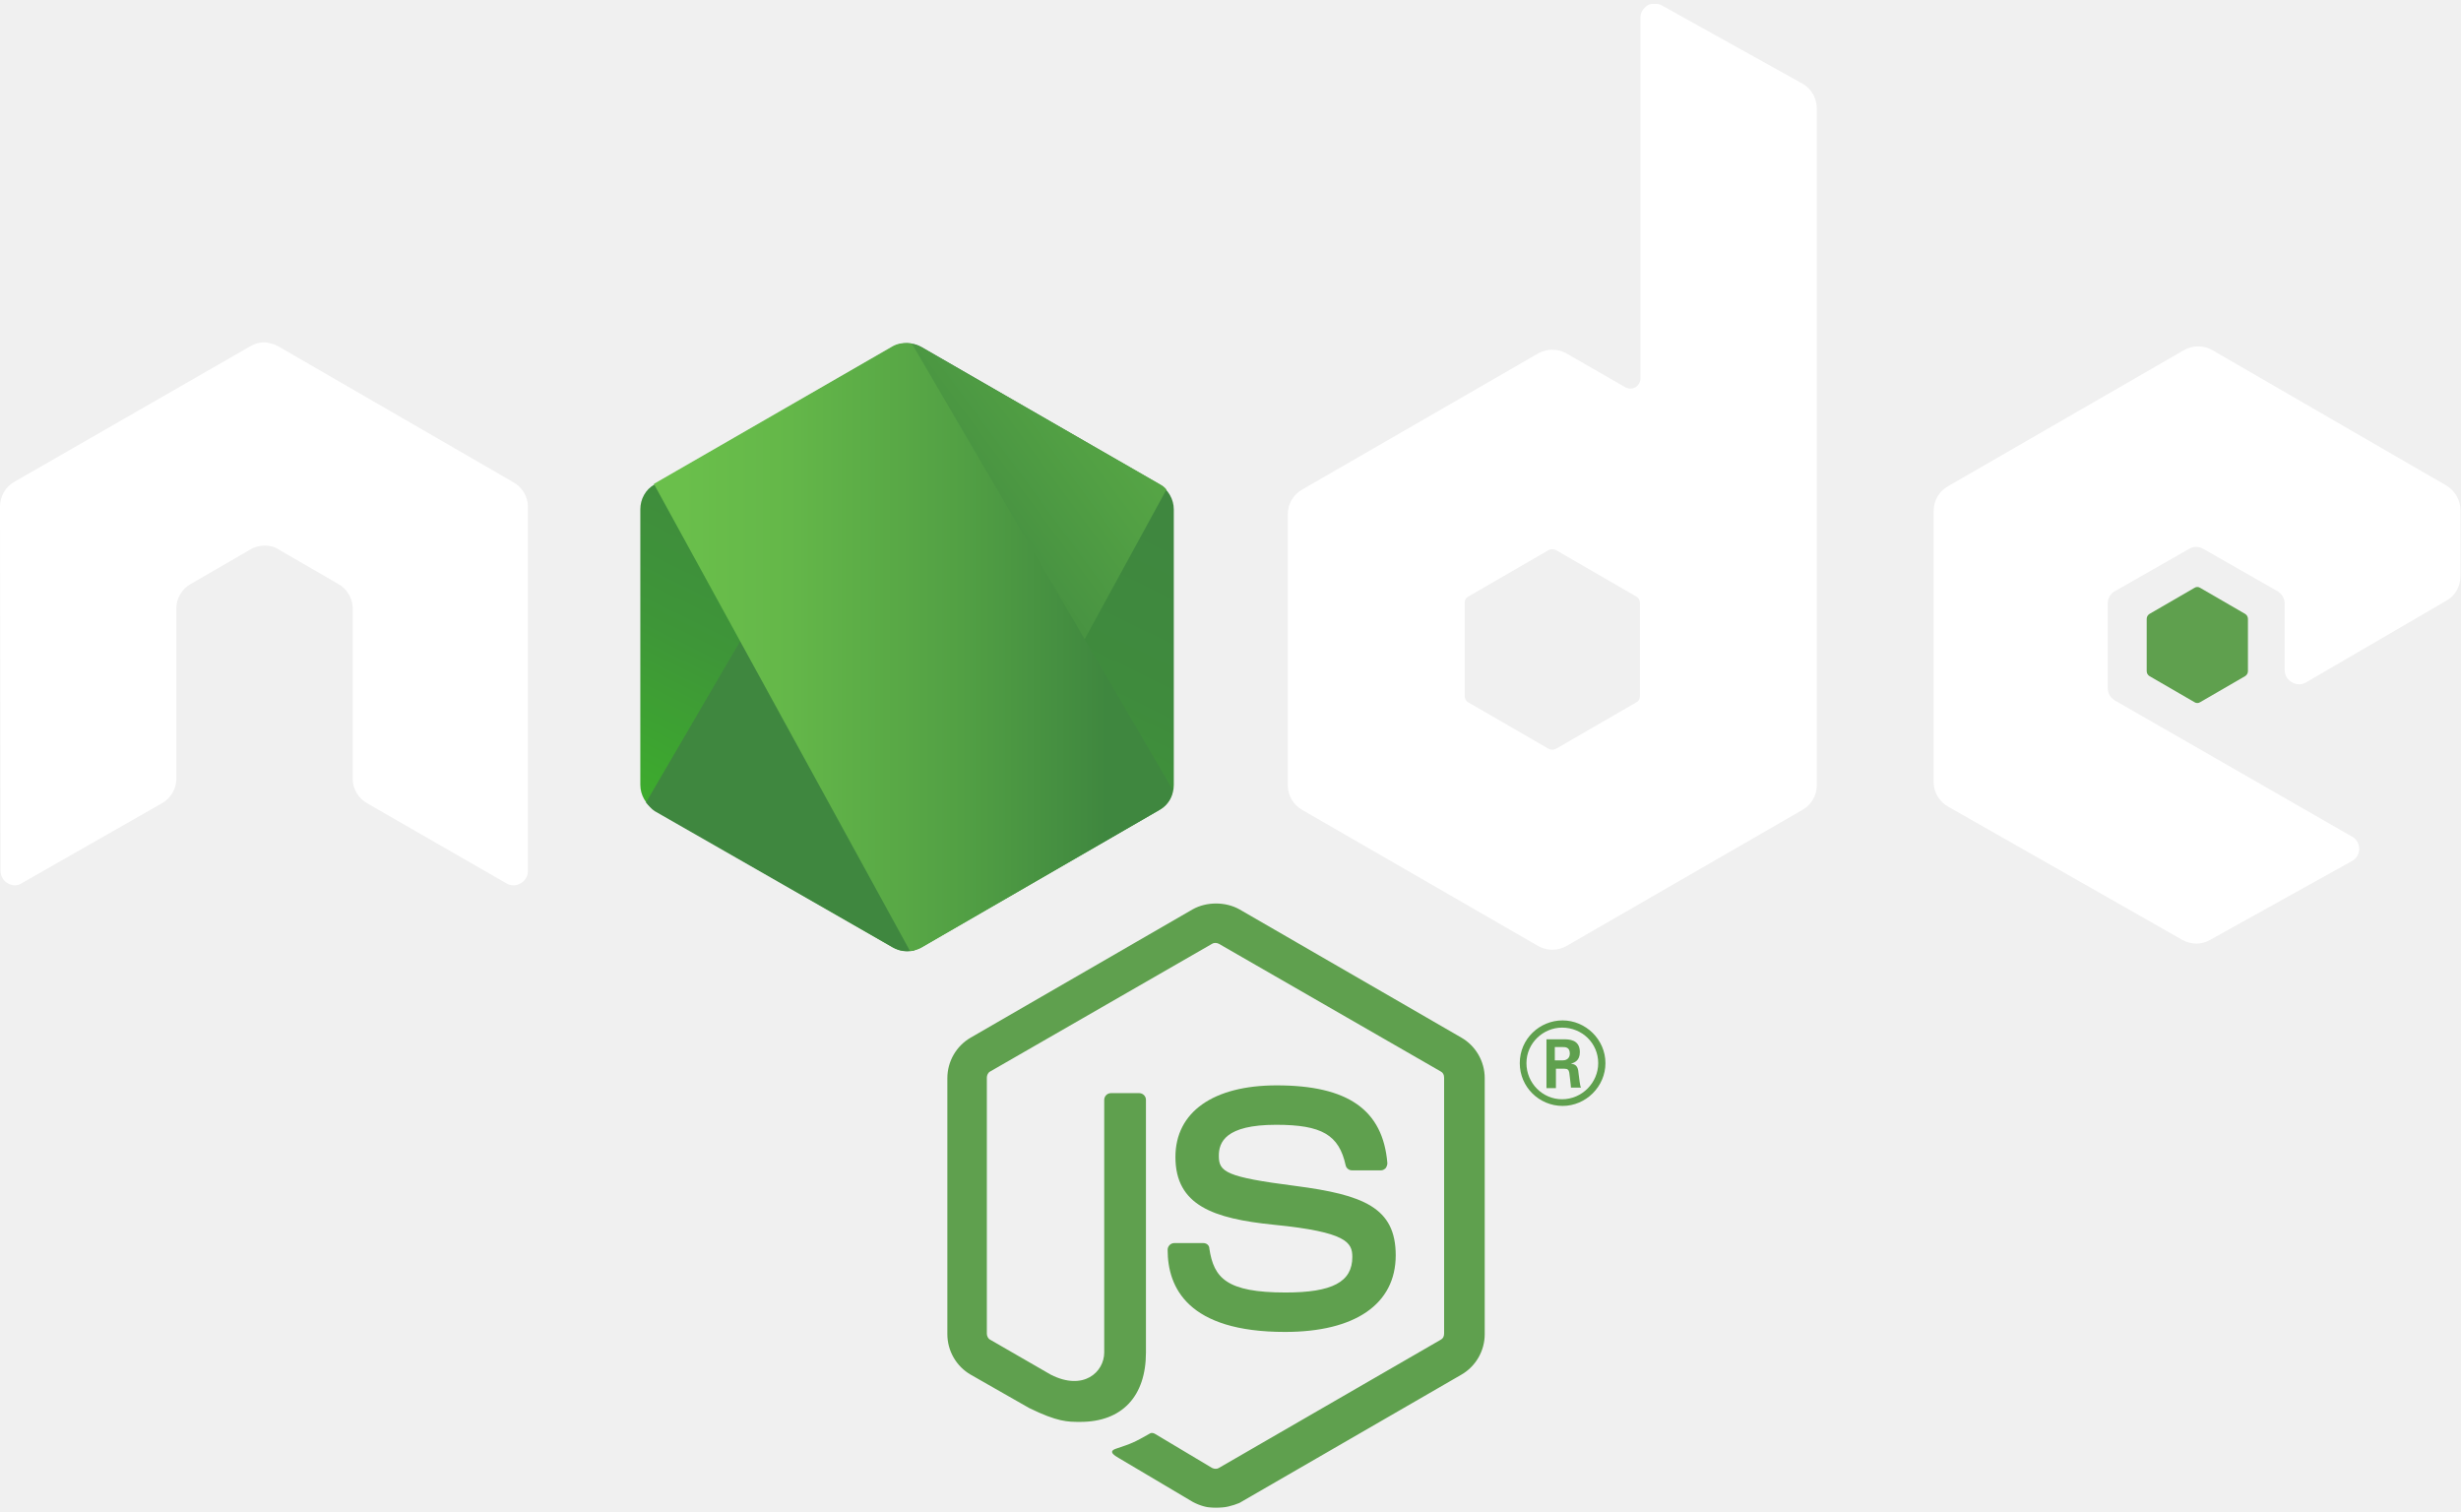
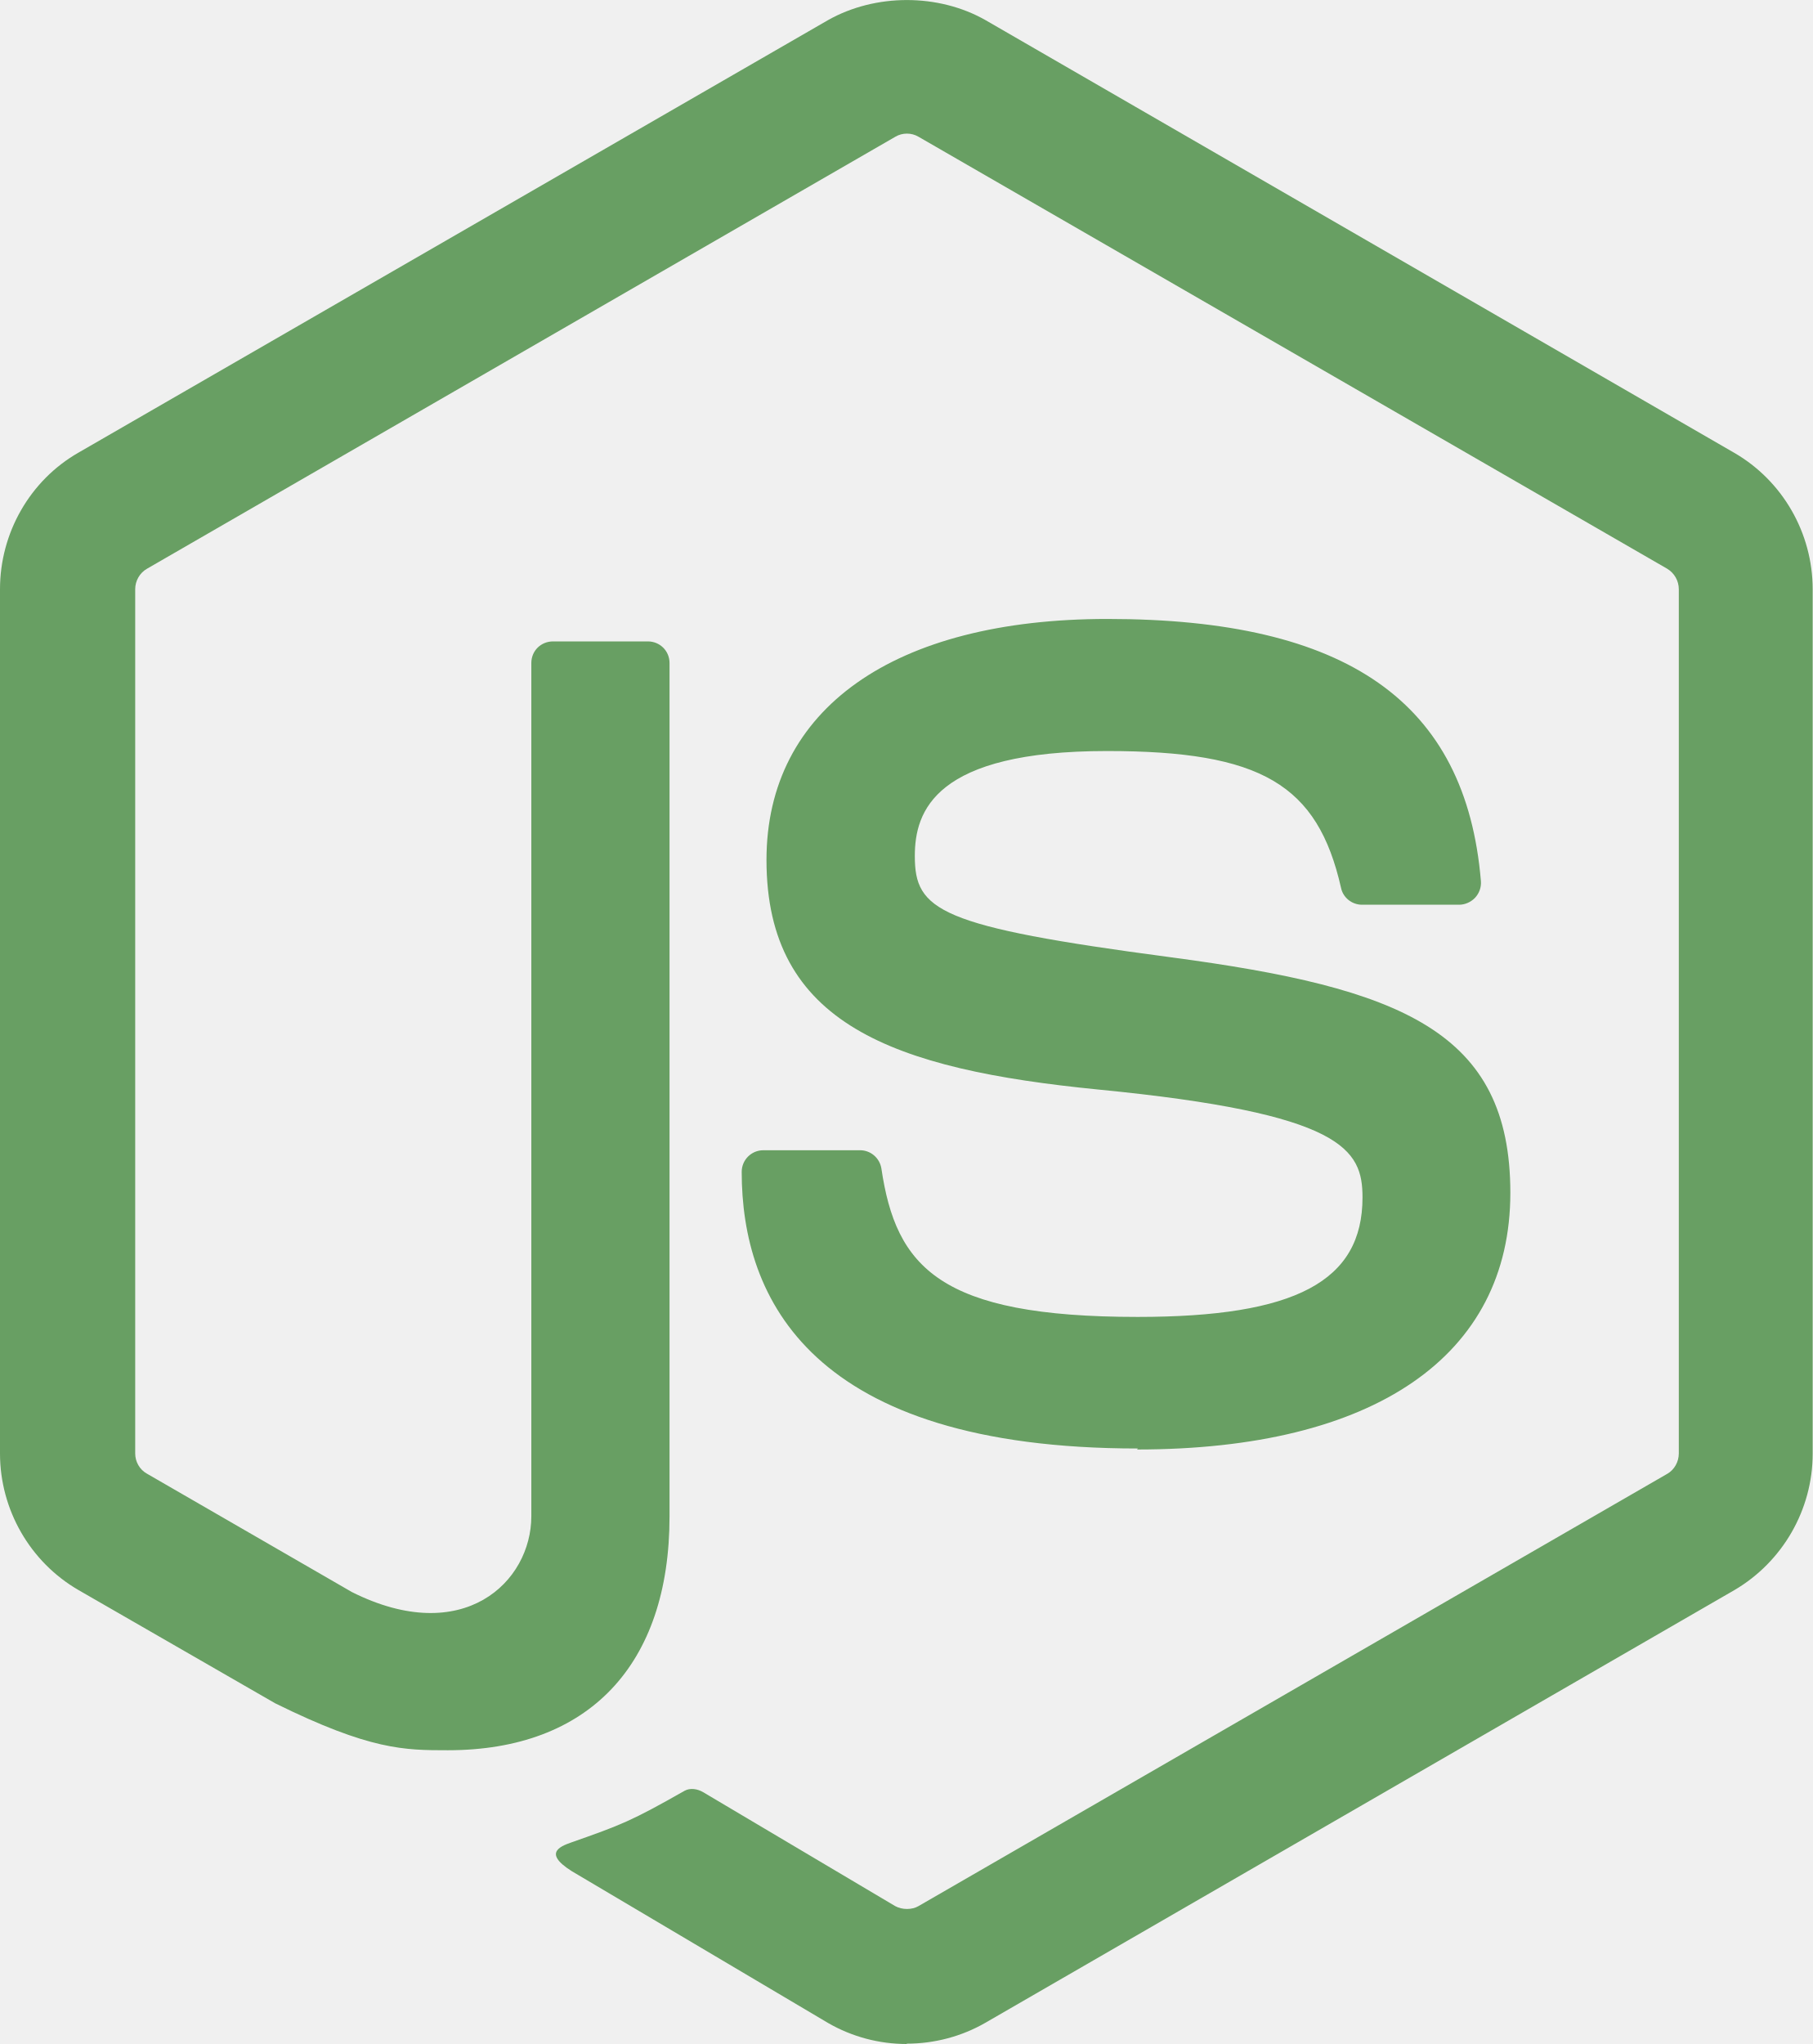
- <svg xmlns="http://www.w3.org/2000/svg" width="267" height="164" viewBox="0 0 319 195" fill="none">
-   <g clip-path="url(#clip0_337_7901)">
-     <mask id="mask0_337_7901" maskUnits="userSpaceOnUse" x="0" y="0" width="319" height="195" style="mask-type: luminance;">
-       <path d="M319 0H0V195H319V0Z" fill="white" />
-     </mask>
-     <g mask="url(#mask0_337_7901)">
-       <path d="M157.625 195C156.544 195 155.534 194.712 154.597 194.208L145.007 188.522C143.565 187.73 144.286 187.442 144.718 187.298C146.665 186.65 147.026 186.506 149.045 185.354C149.261 185.21 149.549 185.282 149.766 185.426L157.121 189.817C157.409 189.961 157.77 189.961 157.986 189.817L186.756 173.189C187.045 173.045 187.189 172.757 187.189 172.398V139.214C187.189 138.854 187.045 138.566 186.756 138.422L157.986 121.866C157.697 121.722 157.337 121.722 157.121 121.866L128.35 138.422C128.062 138.566 127.917 138.926 127.917 139.214V172.398C127.917 172.686 128.062 173.045 128.35 173.189L136.21 177.724C140.464 179.884 143.132 177.364 143.132 174.845V142.093C143.132 141.661 143.492 141.229 143.997 141.229H147.675C148.107 141.229 148.54 141.589 148.54 142.093V174.845C148.54 180.532 145.439 183.843 140.031 183.843C138.373 183.843 137.075 183.843 133.398 182.043L125.826 177.724C123.952 176.645 122.798 174.629 122.798 172.47V139.286C122.798 137.126 123.952 135.111 125.826 134.031L154.597 117.403C156.4 116.395 158.851 116.395 160.654 117.403L189.424 134.031C191.299 135.111 192.453 137.126 192.453 139.286V172.47C192.453 174.629 191.299 176.645 189.424 177.724L160.654 194.352C159.789 194.712 158.707 195 157.625 195Z" fill="#5FA04E" />
-       <path d="M166.567 172.182C153.948 172.182 151.352 166.423 151.352 161.528C151.352 161.096 151.713 160.664 152.217 160.664H155.967C156.4 160.664 156.76 160.952 156.76 161.384C157.337 165.199 158.995 167.071 166.639 167.071C172.696 167.071 175.291 165.703 175.291 162.464C175.291 160.592 174.57 159.225 165.124 158.289C157.265 157.497 152.362 155.77 152.362 149.507C152.362 143.677 157.265 140.221 165.485 140.221C174.715 140.221 179.257 143.389 179.834 150.299C179.834 150.515 179.762 150.731 179.618 150.947C179.474 151.091 179.257 151.235 179.041 151.235H175.219C174.859 151.235 174.498 150.947 174.426 150.587C173.561 146.628 171.326 145.332 165.413 145.332C158.779 145.332 157.986 147.636 157.986 149.363C157.986 151.451 158.923 152.099 167.864 153.25C176.734 154.402 180.916 156.058 180.916 162.248C180.916 168.583 175.652 172.182 166.567 172.182Z" fill="#5FA04E" />
-       <path d="M208.1 137.342C208.1 140.365 205.576 142.885 202.548 142.885C199.519 142.885 196.996 140.437 196.996 137.342C196.996 134.175 199.591 131.8 202.548 131.8C205.504 131.8 208.1 134.247 208.1 137.342ZM197.861 137.342C197.861 139.934 199.952 142.021 202.476 142.021C205.072 142.021 207.163 139.862 207.163 137.342C207.163 134.751 205.072 132.735 202.476 132.735C200.024 132.735 197.861 134.751 197.861 137.342ZM200.457 134.247H202.62C203.341 134.247 204.783 134.247 204.783 135.903C204.783 137.054 204.062 137.27 203.629 137.414C204.495 137.486 204.567 138.062 204.639 138.854C204.711 139.358 204.783 140.221 204.927 140.509H203.629C203.629 140.221 203.413 138.638 203.413 138.566C203.341 138.206 203.197 138.062 202.764 138.062H201.683V140.581H200.457V134.247ZM201.61 136.982H202.548C203.341 136.982 203.485 136.406 203.485 136.118C203.485 135.255 202.908 135.255 202.548 135.255H201.538V136.982H201.61Z" fill="#5FA04E" />
-       <path fill-rule="evenodd" clip-rule="evenodd" d="M68.429 65.216C68.429 63.92 67.708 62.697 66.555 62.049L36.053 44.413C35.549 44.125 34.972 43.981 34.395 43.909C34.323 43.909 34.106 43.909 34.106 43.909C33.53 43.909 32.953 44.125 32.448 44.413L1.875 61.977C0.721 62.625 0 63.848 0 65.216L0.072 112.436C0.072 113.084 0.433 113.732 1.009 114.02C1.586 114.38 2.307 114.38 2.812 114.02L20.983 103.654C22.137 103.007 22.858 101.783 22.858 100.487V78.389C22.858 77.093 23.579 75.869 24.733 75.222L32.448 70.759C33.025 70.399 33.674 70.255 34.323 70.255C34.972 70.255 35.621 70.399 36.126 70.759L43.841 75.222C44.995 75.869 45.716 77.093 45.716 78.389V100.487C45.716 101.783 46.437 103.007 47.59 103.654L65.617 114.02C66.194 114.38 66.915 114.38 67.492 114.02C68.069 113.732 68.429 113.084 68.429 112.436V65.216Z" fill="white" />
-       <path fill-rule="evenodd" clip-rule="evenodd" d="M215.382 0.216C214.806 -0.072 214.085 -0.072 213.58 0.216C213.003 0.576 212.642 1.152 212.642 1.8V48.588C212.642 49.02 212.426 49.452 211.993 49.74C211.561 49.956 211.128 49.956 210.696 49.74L203.052 45.349C201.899 44.701 200.528 44.701 199.375 45.349L168.802 62.984C167.648 63.632 166.927 64.856 166.927 66.152V101.351C166.927 102.647 167.648 103.87 168.802 104.518L199.375 122.154C200.528 122.802 201.899 122.802 203.052 122.154L233.625 104.518C234.779 103.87 235.5 102.647 235.5 101.351V13.605C235.5 12.237 234.779 11.013 233.625 10.365L215.382 0.216ZM212.57 89.762C212.57 90.122 212.426 90.41 212.138 90.554L201.682 96.6C201.394 96.744 201.033 96.744 200.745 96.6L190.289 90.554C190.001 90.41 189.857 90.05 189.857 89.762V77.669C189.857 77.309 190.001 77.021 190.289 76.877L200.745 70.831C201.033 70.687 201.394 70.687 201.682 70.831L212.138 76.877C212.426 77.021 212.57 77.381 212.57 77.669V89.762Z" fill="white" />
-       <path fill-rule="evenodd" clip-rule="evenodd" d="M317.125 77.381C318.279 76.733 318.928 75.509 318.928 74.214V65.648C318.928 64.352 318.207 63.129 317.125 62.481L286.769 44.917C285.615 44.269 284.245 44.269 283.091 44.917L252.518 62.553C251.364 63.2 250.643 64.424 250.643 65.72V100.919C250.643 102.215 251.364 103.439 252.518 104.086L282.875 121.362C284.028 122.01 285.398 122.01 286.48 121.362L304.867 111.141C305.444 110.853 305.805 110.205 305.805 109.557C305.805 108.909 305.444 108.261 304.867 107.973L274.15 90.338C273.573 89.978 273.212 89.402 273.212 88.754V77.741C273.212 77.093 273.573 76.445 274.15 76.157L283.74 70.687C284.317 70.327 285.038 70.327 285.615 70.687L295.205 76.157C295.782 76.517 296.142 77.093 296.142 77.741V86.379C296.142 87.027 296.503 87.674 297.08 87.962C297.657 88.322 298.378 88.322 298.955 87.962L317.125 77.381Z" fill="white" />
-       <path fill-rule="evenodd" clip-rule="evenodd" d="M284.461 75.725C284.677 75.581 284.966 75.581 285.182 75.725L291.023 79.109C291.239 79.252 291.383 79.468 291.383 79.756V86.523C291.383 86.811 291.239 87.027 291.023 87.171L285.182 90.554C284.966 90.698 284.677 90.698 284.461 90.554L278.62 87.171C278.404 87.027 278.26 86.811 278.26 86.523V79.756C278.26 79.468 278.404 79.252 278.62 79.109L284.461 75.725Z" fill="#5FA04E" />
-       <path d="M119.445 44.507C118.271 43.847 116.878 43.847 115.705 44.507L84.833 62.329C83.66 62.989 83 64.236 83 65.556V101.275C83 102.595 83.733 103.841 84.833 104.502L115.705 122.324C116.878 122.984 118.271 122.984 119.445 122.324L150.317 104.502C151.49 103.841 152.15 102.595 152.15 101.275V65.556C152.15 64.236 151.416 62.989 150.317 62.329L119.445 44.507Z" fill="url(#paint0_linear_337_7901)" />
-       <path d="M150.39 62.329L119.371 44.507C119.078 44.36 118.711 44.213 118.418 44.14L83.738 103.55C84.031 103.917 84.494 104.452 84.86 104.672L115.705 122.324C116.585 122.837 117.611 122.984 118.565 122.69L151.196 62.989C150.976 62.696 150.683 62.476 150.39 62.329Z" fill="url(#paint1_linear_337_7901)" />
-       <path d="M150.314 104.502C151.194 103.988 151.987 103.026 151.987 101.866L118.195 44.067C117.315 43.92 116.362 43.993 115.555 44.507L84.757 62.256L117.975 122.837C118.415 122.764 118.928 122.617 119.368 122.397L150.314 104.502Z" fill="url(#paint2_linear_337_7901)" />
-     </g>
+ <svg xmlns="http://www.w3.org/2000/svg" version="1.1" id="Layer_1" x="0px" y="0px" viewBox="0 0 109 122.88" style="enable-background:new 0 0 109 122.88" xml:space="preserve">
+   <style type="text/css">.st0{fill-rule:evenodd;clip-rule:evenodd;fill:#689F63;}</style>
+   <g>
+     <path class="st0" d="M68.43,87.08c-19.7,0-23.83-9.04-23.83-16.63c0-0.72,0.58-1.3,1.3-1.3h5.82c0.64,0,1.18,0.47,1.28,1.1 c0.88,5.93,3.49,8.92,15.41,8.92c9.49,0,13.52-2.14,13.52-7.18c0-2.9-1.15-5.05-15.89-6.49c-12.33-1.22-19.95-3.93-19.95-13.8 c0-9.08,7.66-14.49,20.5-14.49c14.42,0,21.56,5,22.46,15.76c0.03,0.37-0.1,0.73-0.35,1c-0.25,0.26-0.6,0.42-0.96,0.42H81.9 c-0.61,0-1.14-0.43-1.26-1.01c-1.41-6.23-4.81-8.23-14.07-8.23c-10.36,0-11.56,3.61-11.56,6.31c0,3.28,1.42,4.24,15.4,6.09 c13.84,1.84,20.41,4.43,20.41,14.16c0,9.81-8.18,15.43-22.45,15.43L68.43,87.08L68.43,87.08z M54.52,122.88 c-1.65,0-3.28-0.43-4.72-1.26l-15.03-8.9c-2.25-1.26-1.15-1.7-0.41-1.96c2.99-1.05,3.6-1.28,6.8-3.1c0.34-0.19,0.78-0.12,1.12,0.08 l11.55,6.85c0.42,0.23,1.01,0.23,1.4,0l45.03-25.99c0.42-0.24,0.69-0.72,0.69-1.22V35.43c0-0.52-0.27-0.98-0.7-1.24L55.23,8.22 c-0.42-0.25-0.97-0.25-1.39,0l-45,25.97c-0.44,0.25-0.71,0.73-0.71,1.23v51.96c0,0.5,0.27,0.97,0.7,1.21l12.33,7.12 c6.69,3.35,10.79-0.6,10.79-4.56V39.86c0-0.73,0.57-1.3,1.31-1.3l5.7,0c0.71,0,1.3,0.56,1.3,1.3v51.31 c0,8.93-4.87,14.05-13.33,14.05c-2.6,0-4.66,0-10.38-2.82L4.72,95.59C1.8,93.9,0,90.75,0,87.38V35.42c0-3.38,1.8-6.54,4.72-8.21 l45.07-26c2.85-1.61,6.64-1.61,9.47,0l45.02,26.01c2.91,1.68,4.72,4.82,4.72,8.21v51.96c0,3.37-1.81,6.51-4.72,8.21l-45.02,26 c-1.44,0.83-3.08,1.26-4.74,1.26L54.52,122.88L54.52,122.88z M54.52,122.88L54.52,122.88L54.52,122.88L54.52,122.88z" />
  </g>
-   <defs>
-     <linearGradient id="paint0_linear_337_7901" x1="130.147" y1="57.78" x2="102.227" y2="114.729" gradientUnits="userSpaceOnUse">
-       <stop stop-color="#3F873F" />
-       <stop offset="0.33" stop-color="#3F8B3D" />
-       <stop offset="0.637" stop-color="#3E9638" />
-       <stop offset="0.934" stop-color="#3DA92E" />
-       <stop offset="1" stop-color="#3DAE2B" />
-     </linearGradient>
-     <linearGradient id="paint1_linear_337_7901" x1="112.883" y1="87.586" x2="191.215" y2="29.721" gradientUnits="userSpaceOnUse">
-       <stop offset="0.138" stop-color="#3F873F" />
-       <stop offset="0.402" stop-color="#52A044" />
-       <stop offset="0.713" stop-color="#64B749" />
-       <stop offset="0.908" stop-color="#6ABF4B" />
-     </linearGradient>
-     <linearGradient id="paint2_linear_337_7901" x1="81.868" y1="83.404" x2="153.304" y2="83.404" gradientUnits="userSpaceOnUse">
-       <stop offset="0.092" stop-color="#6ABF4B" />
-       <stop offset="0.287" stop-color="#64B749" />
-       <stop offset="0.598" stop-color="#52A044" />
-       <stop offset="0.862" stop-color="#3F873F" />
-     </linearGradient>
-     <clipPath id="clip0_337_7901">
-       <rect width="319" height="195" fill="white" />
-     </clipPath>
-   </defs>
</svg>
